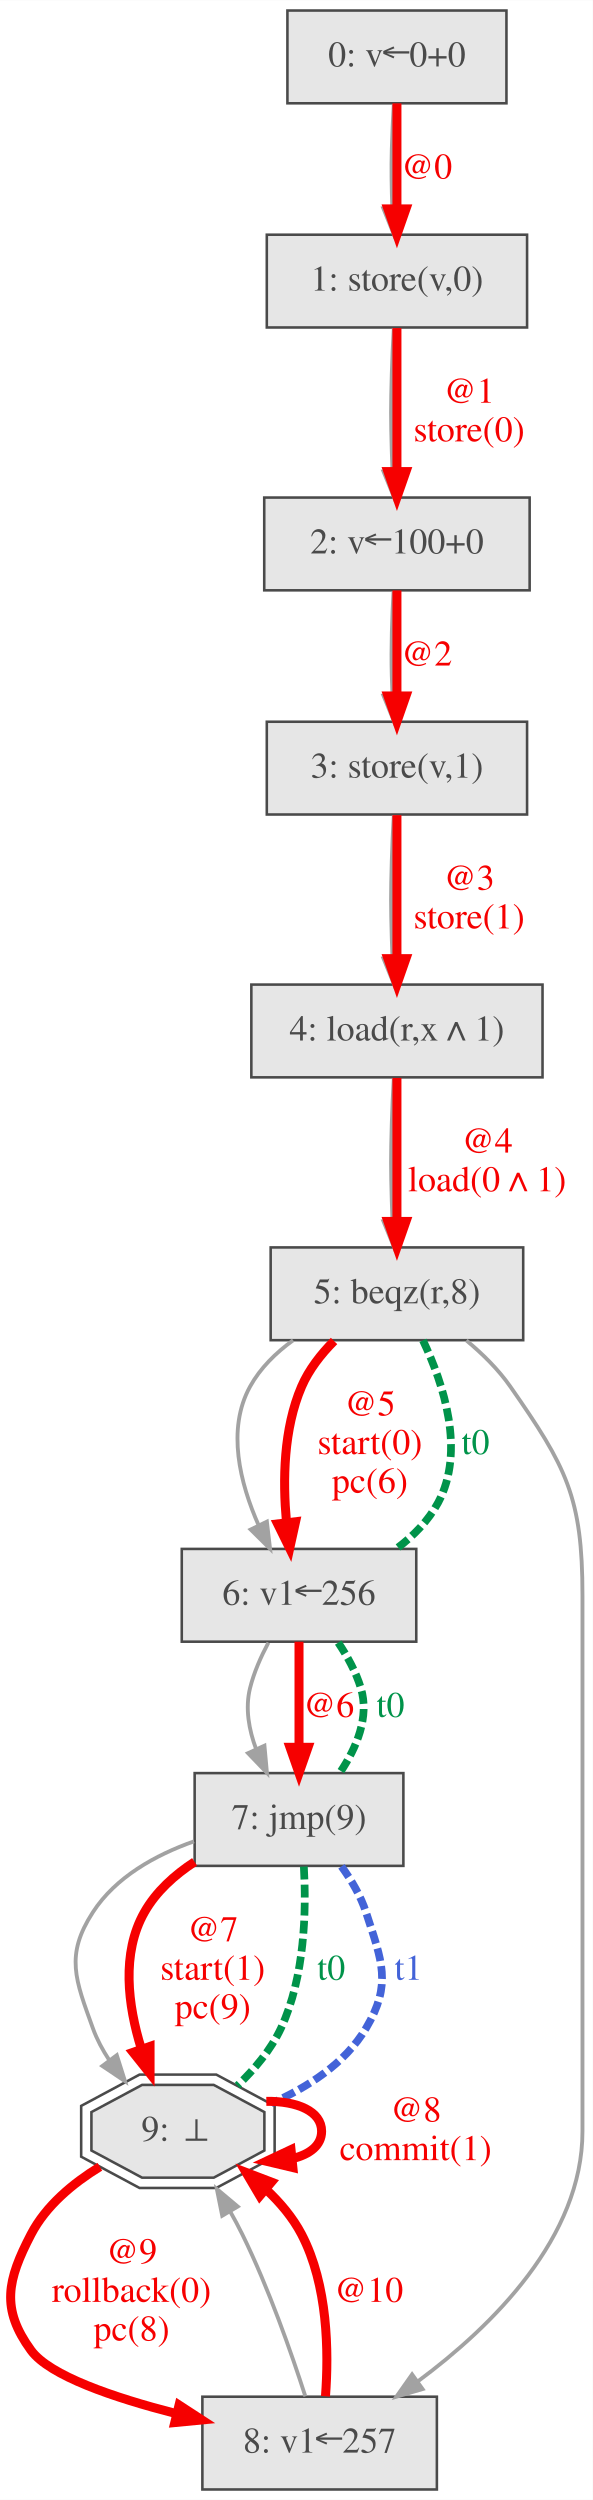
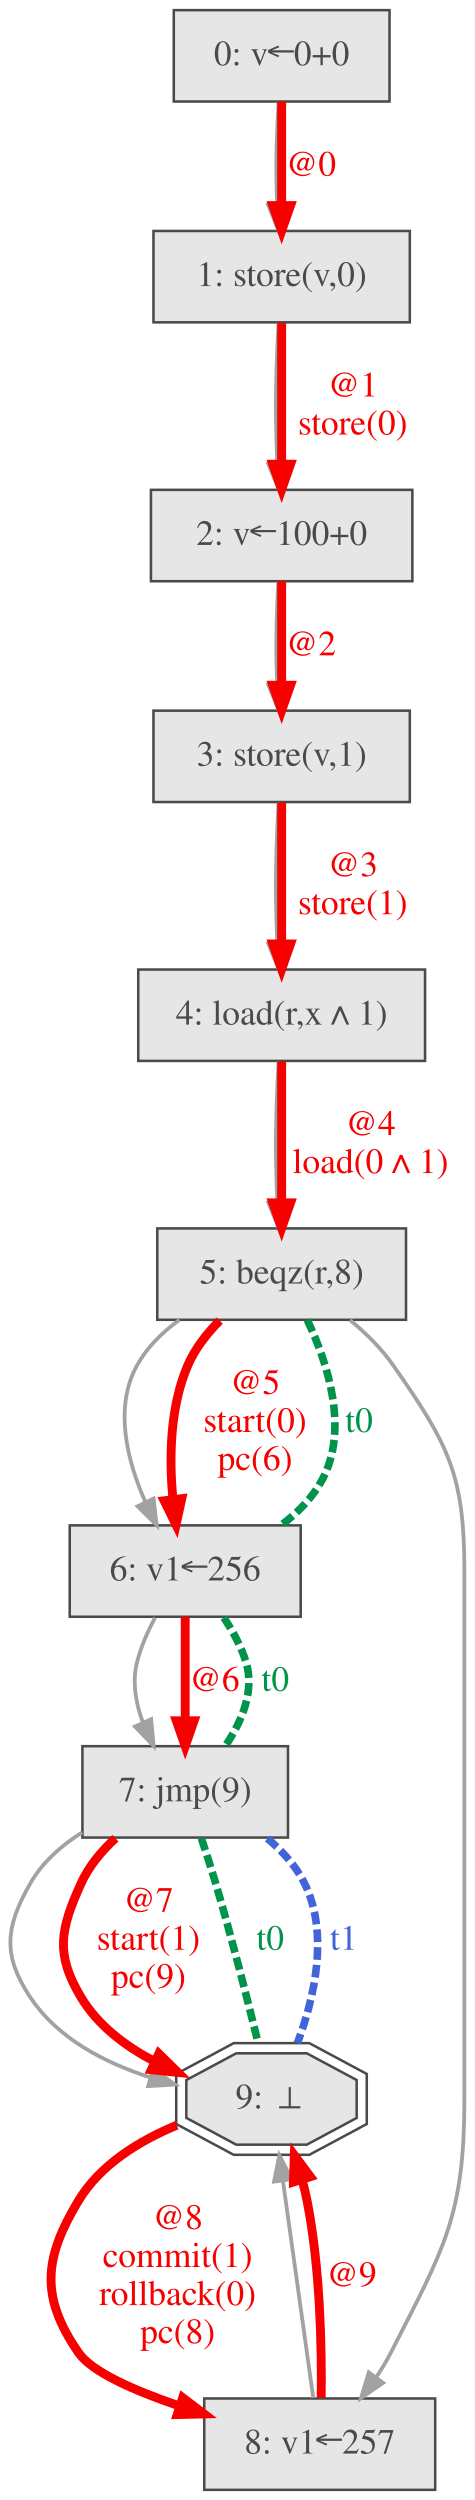
- <svg xmlns="http://www.w3.org/2000/svg" width="230pt" height="970pt" viewBox="0.00 0.00 230.04 970.00">
-   <g id="graph0" class="graph" transform="scale(1 1) rotate(0) translate(4 966)">
-     <polygon fill="#ffffff" stroke="transparent" points="-4,4 -4,-966 226.037,-966 226.037,4 -4,4" />
+ <svg xmlns="http://www.w3.org/2000/svg" width="187pt" height="985pt" viewBox="0.00 0.00 186.94 985.00">
+   <g id="graph0" class="graph" transform="scale(1 1) rotate(0) translate(4 981)">
+     <polygon fill="#ffffff" stroke="transparent" points="-4,4 -4,-981 182.939,-981 182.939,4 -4,4" />
    <g id="node1" class="node">
-       <polygon fill="#e6e6e6" stroke="#4a4a4a" points="192.537,-962 107.537,-962 107.537,-926 192.537,-926 192.537,-962" />
-       <text text-anchor="middle" x="150.037" y="-940.3" font-family="Times,serif" font-size="14.00" fill="#4a4a4a">0: v←0+0</text>
+       <polygon fill="#e6e6e6" stroke="#4a4a4a" points="149.439,-977 64.439,-977 64.439,-941 149.439,-941 149.439,-977" />
+       <text text-anchor="middle" x="106.939" y="-955.3" font-family="Times,serif" font-size="14.00" fill="#4a4a4a">0: v←0+0</text>
    </g>
    <g id="node2" class="node">
-       <polygon fill="#e6e6e6" stroke="#4a4a4a" points="200.537,-875 99.537,-875 99.537,-839 200.537,-839 200.537,-875" />
-       <text text-anchor="middle" x="150.037" y="-853.3" font-family="Times,serif" font-size="14.00" fill="#4a4a4a">1: store(v,0)</text>
+       <polygon fill="#e6e6e6" stroke="#4a4a4a" points="157.439,-890 56.439,-890 56.439,-854 157.439,-854 157.439,-890" />
+       <text text-anchor="middle" x="106.939" y="-868.3" font-family="Times,serif" font-size="14.00" fill="#4a4a4a">1: store(v,0)</text>
    </g>
    <g id="edge1" class="edge">
-       <path fill="none" stroke="#a2a2a2" stroke-width="1.5" d="M148.823,-925.694C148.5,-920.025 148.197,-913.757 148.037,-908 147.836,-900.74 147.968,-892.9 148.242,-885.596" />
-       <polygon fill="#a2a2a2" stroke="#a2a2a2" stroke-width="1.5" points="151.747,-885.563 148.721,-875.409 144.755,-885.234 151.747,-885.563" />
+       <path fill="none" stroke="#a2a2a2" stroke-width="1.5" d="M105.725,-940.694C105.402,-935.025 105.099,-928.757 104.939,-923 104.738,-915.74 104.87,-907.9 105.144,-900.596" />
+       <polygon fill="#a2a2a2" stroke="#a2a2a2" stroke-width="1.5" points="108.649,-900.563 105.622,-890.409 101.657,-900.234 108.649,-900.563" />
    </g>
    <g id="edge11" class="edge">
-       <path fill="none" stroke="#f60000" stroke-width="3.5" d="M150.037,-925.973C150.037,-914.192 150.037,-898.561 150.037,-885.158" />
-       <polygon fill="#f60000" stroke="#f60000" stroke-width="3.5" points="153.537,-885.003 150.037,-875.003 146.537,-885.003 153.537,-885.003" />
-       <text text-anchor="middle" x="161.537" y="-896.8" font-family="Times,serif" font-size="14.00" fill="#f60000">@0</text>
+       <path fill="none" stroke="#f60000" stroke-width="3.5" d="M106.939,-940.973C106.939,-929.192 106.939,-913.561 106.939,-900.158" />
+       <polygon fill="#f60000" stroke="#f60000" stroke-width="3.5" points="110.439,-900.003 106.939,-890.003 103.439,-900.003 110.439,-900.003" />
+       <text text-anchor="middle" x="118.439" y="-911.8" font-family="Times,serif" font-size="14.00" fill="#f60000">@0</text>
    </g>
    <g id="node3" class="node">
-       <polygon fill="#e6e6e6" stroke="#4a4a4a" points="201.537,-773 98.537,-773 98.537,-737 201.537,-737 201.537,-773" />
-       <text text-anchor="middle" x="150.037" y="-751.3" font-family="Times,serif" font-size="14.00" fill="#4a4a4a">2: v←100+0</text>
+       <polygon fill="#e6e6e6" stroke="#4a4a4a" points="158.439,-788 55.439,-788 55.439,-752 158.439,-752 158.439,-788" />
+       <text text-anchor="middle" x="106.939" y="-766.3" font-family="Times,serif" font-size="14.00" fill="#4a4a4a">2: v←100+0</text>
    </g>
    <g id="edge2" class="edge">
-       <path fill="none" stroke="#a2a2a2" stroke-width="1.5" d="M148.823,-838.694C148.5,-833.025 148.197,-826.757 148.037,-821 147.667,-807.672 147.667,-804.328 148.037,-791 148.105,-788.571 148.198,-786.052 148.307,-783.524" />
-       <polygon fill="#a2a2a2" stroke="#a2a2a2" stroke-width="1.5" points="151.814,-783.47 148.823,-773.306 144.823,-783.116 151.814,-783.47" />
+       <path fill="none" stroke="#a2a2a2" stroke-width="1.5" d="M105.725,-853.694C105.402,-848.025 105.099,-841.757 104.939,-836 104.569,-822.672 104.569,-819.328 104.939,-806 105.007,-803.571 105.1,-801.052 105.209,-798.524" />
+       <polygon fill="#a2a2a2" stroke="#a2a2a2" stroke-width="1.5" points="108.716,-798.47 105.725,-788.306 101.725,-798.116 108.716,-798.47" />
    </g>
    <g id="edge12" class="edge">
-       <path fill="none" stroke="#f60000" stroke-width="3.5" d="M150.037,-838.764C150.037,-823.317 150.037,-800.915 150.037,-783.164" />
-       <polygon fill="#f60000" stroke="#f60000" stroke-width="3.5" points="153.537,-783.078 150.037,-773.078 146.537,-783.078 153.537,-783.078" />
-       <text text-anchor="middle" x="178.037" y="-809.8" font-family="Times,serif" font-size="14.00" fill="#f60000">@1</text>
-       <text text-anchor="middle" x="178.037" y="-794.8" font-family="Times,serif" font-size="14.00" fill="#f60000">store(0)</text>
+       <path fill="none" stroke="#f60000" stroke-width="3.5" d="M106.939,-853.764C106.939,-838.317 106.939,-815.915 106.939,-798.164" />
+       <polygon fill="#f60000" stroke="#f60000" stroke-width="3.5" points="110.439,-798.078 106.939,-788.078 103.439,-798.078 110.439,-798.078" />
+       <text text-anchor="middle" x="134.939" y="-824.8" font-family="Times,serif" font-size="14.00" fill="#f60000">@1</text>
+       <text text-anchor="middle" x="134.939" y="-809.8" font-family="Times,serif" font-size="14.00" fill="#f60000">store(0)</text>
    </g>
    <g id="node4" class="node">
-       <polygon fill="#e6e6e6" stroke="#4a4a4a" points="200.537,-686 99.537,-686 99.537,-650 200.537,-650 200.537,-686" />
-       <text text-anchor="middle" x="150.037" y="-664.3" font-family="Times,serif" font-size="14.00" fill="#4a4a4a">3: store(v,1)</text>
+       <polygon fill="#e6e6e6" stroke="#4a4a4a" points="157.439,-701 56.439,-701 56.439,-665 157.439,-665 157.439,-701" />
+       <text text-anchor="middle" x="106.939" y="-679.3" font-family="Times,serif" font-size="14.00" fill="#4a4a4a">3: store(v,1)</text>
    </g>
    <g id="edge3" class="edge">
-       <path fill="none" stroke="#a2a2a2" stroke-width="1.5" d="M148.721,-736.591C148.178,-726.895 147.737,-714.806 148.037,-704 148.105,-701.571 148.198,-699.052 148.307,-696.524" />
-       <polygon fill="#a2a2a2" stroke="#a2a2a2" stroke-width="1.5" points="151.814,-696.47 148.823,-686.306 144.823,-696.116 151.814,-696.47" />
+       <path fill="none" stroke="#a2a2a2" stroke-width="1.5" d="M105.622,-751.591C105.079,-741.895 104.639,-729.806 104.939,-719 105.007,-716.571 105.1,-714.052 105.209,-711.524" />
+       <polygon fill="#a2a2a2" stroke="#a2a2a2" stroke-width="1.5" points="108.716,-711.47 105.725,-701.306 101.725,-711.116 108.716,-711.47" />
    </g>
    <g id="edge13" class="edge">
-       <path fill="none" stroke="#f60000" stroke-width="3.5" d="M150.037,-736.973C150.037,-725.192 150.037,-709.561 150.037,-696.158" />
-       <polygon fill="#f60000" stroke="#f60000" stroke-width="3.5" points="153.537,-696.003 150.037,-686.003 146.537,-696.003 153.537,-696.003" />
-       <text text-anchor="middle" x="161.537" y="-707.8" font-family="Times,serif" font-size="14.00" fill="#f60000">@2</text>
+       <path fill="none" stroke="#f60000" stroke-width="3.5" d="M106.939,-751.973C106.939,-740.192 106.939,-724.561 106.939,-711.158" />
+       <polygon fill="#f60000" stroke="#f60000" stroke-width="3.5" points="110.439,-711.003 106.939,-701.003 103.439,-711.003 110.439,-711.003" />
+       <text text-anchor="middle" x="118.439" y="-722.8" font-family="Times,serif" font-size="14.00" fill="#f60000">@2</text>
    </g>
    <g id="node5" class="node">
-       <polygon fill="#e6e6e6" stroke="#4a4a4a" points="206.537,-584 93.537,-584 93.537,-548 206.537,-548 206.537,-584" />
-       <text text-anchor="middle" x="150.037" y="-562.3" font-family="Times,serif" font-size="14.00" fill="#4a4a4a">4: load(r,x∧1)</text>
+       <polygon fill="#e6e6e6" stroke="#4a4a4a" points="163.439,-599 50.439,-599 50.439,-563 163.439,-563 163.439,-599" />
+       <text text-anchor="middle" x="106.939" y="-577.3" font-family="Times,serif" font-size="14.00" fill="#4a4a4a">4: load(r,x∧1)</text>
    </g>
    <g id="edge4" class="edge">
-       <path fill="none" stroke="#a2a2a2" stroke-width="1.5" d="M148.823,-649.694C148.5,-644.025 148.197,-637.757 148.037,-632 147.667,-618.672 147.667,-615.328 148.037,-602 148.105,-599.571 148.198,-597.052 148.307,-594.524" />
-       <polygon fill="#a2a2a2" stroke="#a2a2a2" stroke-width="1.5" points="151.814,-594.47 148.823,-584.306 144.823,-594.116 151.814,-594.47" />
+       <path fill="none" stroke="#a2a2a2" stroke-width="1.5" d="M105.725,-664.694C105.402,-659.025 105.099,-652.757 104.939,-647 104.569,-633.672 104.569,-630.328 104.939,-617 105.007,-614.571 105.1,-612.052 105.209,-609.524" />
+       <polygon fill="#a2a2a2" stroke="#a2a2a2" stroke-width="1.5" points="108.716,-609.47 105.725,-599.306 101.725,-609.116 108.716,-609.47" />
    </g>
    <g id="edge14" class="edge">
-       <path fill="none" stroke="#f60000" stroke-width="3.5" d="M150.037,-649.764C150.037,-634.317 150.037,-611.915 150.037,-594.164" />
-       <polygon fill="#f60000" stroke="#f60000" stroke-width="3.5" points="153.537,-594.078 150.037,-584.078 146.537,-594.078 153.537,-594.078" />
-       <text text-anchor="middle" x="178.037" y="-620.8" font-family="Times,serif" font-size="14.00" fill="#f60000">@3</text>
-       <text text-anchor="middle" x="178.037" y="-605.8" font-family="Times,serif" font-size="14.00" fill="#f60000">store(1)</text>
+       <path fill="none" stroke="#f60000" stroke-width="3.5" d="M106.939,-664.764C106.939,-649.317 106.939,-626.915 106.939,-609.164" />
+       <polygon fill="#f60000" stroke="#f60000" stroke-width="3.5" points="110.439,-609.078 106.939,-599.078 103.439,-609.078 110.439,-609.078" />
+       <text text-anchor="middle" x="134.939" y="-635.8" font-family="Times,serif" font-size="14.00" fill="#f60000">@3</text>
+       <text text-anchor="middle" x="134.939" y="-620.8" font-family="Times,serif" font-size="14.00" fill="#f60000">store(1)</text>
    </g>
    <g id="node6" class="node">
-       <polygon fill="#e6e6e6" stroke="#4a4a4a" points="199.037,-482 101.037,-482 101.037,-446 199.037,-446 199.037,-482" />
-       <text text-anchor="middle" x="150.037" y="-460.3" font-family="Times,serif" font-size="14.00" fill="#4a4a4a">5: beqz(r,8)</text>
+       <polygon fill="#e6e6e6" stroke="#4a4a4a" points="155.939,-497 57.939,-497 57.939,-461 155.939,-461 155.939,-497" />
+       <text text-anchor="middle" x="106.939" y="-475.3" font-family="Times,serif" font-size="14.00" fill="#4a4a4a">5: beqz(r,8)</text>
    </g>
    <g id="edge5" class="edge">
-       <path fill="none" stroke="#a2a2a2" stroke-width="1.5" d="M148.823,-547.694C148.5,-542.025 148.197,-535.757 148.037,-530 147.667,-516.672 147.667,-513.328 148.037,-500 148.105,-497.571 148.198,-495.052 148.307,-492.524" />
-       <polygon fill="#a2a2a2" stroke="#a2a2a2" stroke-width="1.5" points="151.814,-492.47 148.823,-482.306 144.823,-492.116 151.814,-492.47" />
+       <path fill="none" stroke="#a2a2a2" stroke-width="1.5" d="M105.725,-562.694C105.402,-557.025 105.099,-550.757 104.939,-545 104.569,-531.672 104.569,-528.328 104.939,-515 105.007,-512.571 105.1,-510.052 105.209,-507.524" />
+       <polygon fill="#a2a2a2" stroke="#a2a2a2" stroke-width="1.5" points="108.716,-507.47 105.725,-497.306 101.725,-507.116 108.716,-507.47" />
    </g>
    <g id="edge15" class="edge">
-       <path fill="none" stroke="#f60000" stroke-width="3.5" d="M150.037,-547.764C150.037,-532.317 150.037,-509.915 150.037,-492.164" />
-       <polygon fill="#f60000" stroke="#f60000" stroke-width="3.5" points="153.537,-492.078 150.037,-482.078 146.537,-492.078 153.537,-492.078" />
-       <text text-anchor="middle" x="185.037" y="-518.8" font-family="Times,serif" font-size="14.00" fill="#f60000">@4</text>
-       <text text-anchor="middle" x="185.037" y="-503.8" font-family="Times,serif" font-size="14.00" fill="#f60000">load(0∧1)</text>
+       <path fill="none" stroke="#f60000" stroke-width="3.5" d="M106.939,-562.764C106.939,-547.317 106.939,-524.915 106.939,-507.164" />
+       <polygon fill="#f60000" stroke="#f60000" stroke-width="3.5" points="110.439,-507.078 106.939,-497.078 103.439,-507.078 110.439,-507.078" />
+       <text text-anchor="middle" x="141.939" y="-533.8" font-family="Times,serif" font-size="14.00" fill="#f60000">@4</text>
+       <text text-anchor="middle" x="141.939" y="-518.8" font-family="Times,serif" font-size="14.00" fill="#f60000">load(0∧1)</text>
    </g>
    <g id="node7" class="node">
-       <polygon fill="#e6e6e6" stroke="#4a4a4a" points="157.537,-365 66.537,-365 66.537,-329 157.537,-329 157.537,-365" />
-       <text text-anchor="middle" x="112.037" y="-343.3" font-family="Times,serif" font-size="14.00" fill="#4a4a4a">6: v1←256</text>
+       <polygon fill="#e6e6e6" stroke="#4a4a4a" points="114.439,-380 23.439,-380 23.439,-344 114.439,-344 114.439,-380" />
+       <text text-anchor="middle" x="68.939" y="-358.3" font-family="Times,serif" font-size="14.00" fill="#4a4a4a">6: v1←256</text>
    </g>
    <g id="edge6" class="edge">
-       <path fill="none" stroke="#a2a2a2" stroke-width="1.5" d="M109.755,-445.966C103.046,-441.118 96.992,-435.175 93.037,-428 83.887,-411.398 89.112,-390.53 96.379,-374.133" />
-       <polygon fill="#a2a2a2" stroke="#a2a2a2" stroke-width="1.5" points="99.565,-375.584 100.799,-365.061 93.272,-372.517 99.565,-375.584" />
+       <path fill="none" stroke="#a2a2a2" stroke-width="1.5" d="M66.657,-460.966C59.948,-456.118 53.894,-450.175 49.939,-443 40.789,-426.398 46.014,-405.53 53.28,-389.133" />
+       <polygon fill="#a2a2a2" stroke="#a2a2a2" stroke-width="1.5" points="56.467,-390.584 57.701,-380.061 50.174,-387.517 56.467,-390.584" />
    </g>
    <g id="edge16" class="edge">
-       <path fill="none" stroke="#f60000" stroke-width="3.5" d="M125.632,-445.691C120.542,-440.574 115.867,-434.588 113.037,-428 106.002,-411.622 105.688,-391.605 107.165,-375.568" />
-       <polygon fill="#f60000" stroke="#f60000" stroke-width="3.5" points="110.693,-375.542 108.412,-365.195 103.743,-374.706 110.693,-375.542" />
-       <text text-anchor="middle" x="139.537" y="-416.8" font-family="Times,serif" font-size="14.00" fill="#f60000">@5</text>
-       <text text-anchor="middle" x="139.537" y="-401.8" font-family="Times,serif" font-size="14.00" fill="#f60000">start(0)</text>
-       <text text-anchor="middle" x="139.537" y="-386.8" font-family="Times,serif" font-size="14.00" fill="#f60000">pc(6)</text>
+       <path fill="none" stroke="#f60000" stroke-width="3.5" d="M82.533,-460.691C77.443,-455.574 72.769,-449.588 69.939,-443 62.904,-426.622 62.59,-406.605 64.066,-390.568" />
+       <polygon fill="#f60000" stroke="#f60000" stroke-width="3.5" points="67.595,-390.542 65.314,-380.195 60.645,-389.706 67.595,-390.542" />
+       <text text-anchor="middle" x="96.439" y="-431.8" font-family="Times,serif" font-size="14.00" fill="#f60000">@5</text>
+       <text text-anchor="middle" x="96.439" y="-416.8" font-family="Times,serif" font-size="14.00" fill="#f60000">start(0)</text>
+       <text text-anchor="middle" x="96.439" y="-401.8" font-family="Times,serif" font-size="14.00" fill="#f60000">pc(6)</text>
+     </g>
+     <g id="edge21" class="edge">
+       <path fill="none" stroke="#00934a" stroke-width="3" stroke-dasharray="5,2" d="M117.031,-460.93C125.135,-443.812 133.558,-417.842 122.939,-398 119.164,-390.947 113.33,-385.037 106.868,-380.178" />
+       <text text-anchor="middle" x="137.439" y="-416.8" font-family="Times,serif" font-size="14.00" fill="#00934a"> t0</text>
+     </g>
+     <g id="node8" class="node">
+       <polygon fill="#e6e6e6" stroke="#4a4a4a" points="167.439,-36 76.439,-36 76.439,0 167.439,0 167.439,-36" />
+       <text text-anchor="middle" x="121.939" y="-14.3" font-family="Times,serif" font-size="14.00" fill="#4a4a4a">8: v1←257</text>
+     </g>
+     <g id="edge7" class="edge">
+       <path fill="none" stroke="#a2a2a2" stroke-width="1.5" d="M133.872,-460.915C140.132,-455.718 146.31,-449.639 150.939,-443 172.727,-411.756 178.939,-400.09 178.939,-362 178.939,-362 178.939,-362 178.939,-154 178.939,-107.724 170.965,-95.223 149.939,-54 148.257,-50.703 146.256,-47.409 144.108,-44.227" />
+       <polygon fill="#a2a2a2" stroke="#a2a2a2" stroke-width="1.5" points="146.925,-42.151 138.198,-36.143 141.274,-46.282 146.925,-42.151" />
+     </g>
+     <g id="node9" class="node">
+       <polygon fill="#e6e6e6" stroke="#4a4a4a" points="109.439,-293 28.439,-293 28.439,-257 109.439,-257 109.439,-293" />
+       <text text-anchor="middle" x="68.939" y="-271.3" font-family="Times,serif" font-size="14.00" fill="#4a4a4a">7: jmp(9)</text>
+     </g>
+     <g id="edge8" class="edge">
+       <path fill="none" stroke="#a2a2a2" stroke-width="1.5" d="M57.063,-343.636C54.147,-338.177 51.434,-332.037 49.939,-326 47.99,-318.133 49.481,-309.811 52.325,-302.224" />
+       <polygon fill="#a2a2a2" stroke="#a2a2a2" stroke-width="1.5" points="55.523,-303.645 56.494,-293.095 49.156,-300.737 55.523,-303.645" />
+     </g>
+     <g id="edge17" class="edge">
+       <path fill="none" stroke="#f60000" stroke-width="3.5" d="M68.939,-343.974C68.939,-332.192 68.939,-316.561 68.939,-303.158" />
+       <polygon fill="#f60000" stroke="#f60000" stroke-width="3.5" points="72.439,-303.003 68.939,-293.003 65.439,-303.003 72.439,-303.003" />
+       <text text-anchor="middle" x="80.439" y="-314.8" font-family="Times,serif" font-size="14.00" fill="#f60000">@6</text>
    </g>
    <g id="edge22" class="edge">
-       <path fill="none" stroke="#00934a" stroke-width="3" stroke-dasharray="5,2" d="M160.129,-445.93C168.233,-428.812 176.656,-402.842 166.037,-383 162.263,-375.947 156.428,-370.037 149.966,-365.178" />
-       <text text-anchor="middle" x="180.537" y="-401.8" font-family="Times,serif" font-size="14.00" fill="#00934a"> t0</text>
+       <path fill="none" stroke="#00934a" stroke-width="3" stroke-dasharray="5,2" d="M84.157,-343.638C87.744,-338.274 91.067,-332.183 92.939,-326 96.342,-314.761 91.281,-302.853 84.944,-293.372" />
+       <text text-anchor="middle" x="104.439" y="-314.8" font-family="Times,serif" font-size="14.00" fill="#00934a"> t0</text>
    </g>
-     <g id="node8" class="node">
-       <polygon fill="#e6e6e6" stroke="#4a4a4a" points="165.537,-36 74.537,-36 74.537,0 165.537,0 165.537,-36" />
-       <text text-anchor="middle" x="120.037" y="-14.3" font-family="Times,serif" font-size="14.00" fill="#4a4a4a">8: v1←257</text>
+     <g id="node10" class="node">
+       <polygon fill="#e6e6e6" stroke="#4a4a4a" points="136.5,-146.544 136.5,-161.456 116.841,-172 89.038,-172 69.378,-161.456 69.378,-146.544 89.038,-136 116.841,-136 136.5,-146.544" />
+       <polygon fill="none" stroke="#4a4a4a" points="140.476,-144.144 140.476,-163.856 117.834,-176 88.044,-176 65.402,-163.856 65.402,-144.144 88.044,-132 117.834,-132 140.476,-144.144" />
+       <text text-anchor="middle" x="102.939" y="-150.3" font-family="Times,serif" font-size="14.00" fill="#4a4a4a">9: ⊥</text>
    </g>
-     <g id="edge7" class="edge">
-       <path fill="none" stroke="#a2a2a2" stroke-width="1.5" d="M176.97,-445.915C183.23,-440.718 189.408,-434.639 194.037,-428 215.825,-396.756 222.037,-385.09 222.037,-347 222.037,-347 222.037,-347 222.037,-139 222.037,-97.864 187.149,-63.457 158.18,-41.979" />
-       <polygon fill="#a2a2a2" stroke="#a2a2a2" stroke-width="1.5" points="159.986,-38.967 149.814,-36.002 155.917,-44.663 159.986,-38.967" />
+     <g id="edge10" class="edge">
+       <path fill="none" stroke="#a2a2a2" stroke-width="1.5" d="M119.394,-36.221C116.34,-58.077 111.167,-95.104 107.436,-121.815" />
+       <polygon fill="#a2a2a2" stroke="#a2a2a2" stroke-width="1.5" points="103.951,-121.459 106.034,-131.847 110.884,-122.427 103.951,-121.459" />
    </g>
-     <g id="node9" class="node">
-       <polygon fill="#e6e6e6" stroke="#4a4a4a" points="152.537,-278 71.537,-278 71.537,-242 152.537,-242 152.537,-278" />
-       <text text-anchor="middle" x="112.037" y="-256.3" font-family="Times,serif" font-size="14.00" fill="#4a4a4a">7: jmp(9)</text>
+     <g id="edge20" class="edge">
+       <path fill="none" stroke="#f60000" stroke-width="3.5" d="M122.519,-36.236C122.784,-55.688 122.193,-87.309 116.939,-114 116.411,-116.682 115.742,-119.429 114.982,-122.164" />
+       <polygon fill="#f60000" stroke="#f60000" stroke-width="3.5" points="111.586,-121.298 111.935,-131.887 118.266,-123.391 111.586,-121.298" />
+       <text text-anchor="middle" x="134.439" y="-80.3" font-family="Times,serif" font-size="14.00" fill="#f60000">@9</text>
    </g>
-     <g id="edge8" class="edge">
-       <path fill="none" stroke="#a2a2a2" stroke-width="1.5" d="M100.161,-328.636C97.245,-323.177 94.533,-317.037 93.037,-311 91.089,-303.133 92.579,-294.811 95.423,-287.224" />
-       <polygon fill="#a2a2a2" stroke="#a2a2a2" stroke-width="1.5" points="98.622,-288.645 99.592,-278.095 92.254,-285.737 98.622,-288.645" />
+     <g id="edge9" class="edge">
+       <path fill="none" stroke="#a2a2a2" stroke-width="1.5" d="M28.375,-259.07C20.216,-253.925 12.695,-247.329 7.939,-239 -1.978,-221.632 -3.124,-210.662 7.939,-194 18.63,-177.899 37.208,-168.264 55.116,-162.505" />
+       <polygon fill="#a2a2a2" stroke="#a2a2a2" stroke-width="1.5" points="56.294,-165.809 64.942,-159.688 54.365,-159.08 56.294,-165.809" />
    </g>
-     <g id="edge17" class="edge">
-       <path fill="none" stroke="#f60000" stroke-width="3.5" d="M112.037,-328.974C112.037,-317.192 112.037,-301.561 112.037,-288.158" />
-       <polygon fill="#f60000" stroke="#f60000" stroke-width="3.5" points="115.537,-288.003 112.037,-278.003 108.537,-288.003 115.537,-288.003" />
-       <text text-anchor="middle" x="123.537" y="-299.8" font-family="Times,serif" font-size="14.00" fill="#f60000">@6</text>
+     <g id="edge18" class="edge">
+       <path fill="none" stroke="#f60000" stroke-width="3.5" d="M41.458,-256.752C35.983,-251.702 30.986,-245.731 27.939,-239 19.691,-220.78 17.649,-211.15 27.939,-194 34.589,-182.917 45.468,-174.735 56.903,-168.767" />
+       <polygon fill="#f60000" stroke="#f60000" stroke-width="3.5" points="58.556,-171.858 66.123,-164.442 55.584,-165.52 58.556,-171.858" />
+       <text text-anchor="middle" x="54.439" y="-227.8" font-family="Times,serif" font-size="14.00" fill="#f60000">@7</text>
+       <text text-anchor="middle" x="54.439" y="-212.8" font-family="Times,serif" font-size="14.00" fill="#f60000">start(1)</text>
+       <text text-anchor="middle" x="54.439" y="-197.8" font-family="Times,serif" font-size="14.00" fill="#f60000">pc(9)</text>
    </g>
    <g id="edge23" class="edge">
-       <path fill="none" stroke="#00934a" stroke-width="3" stroke-dasharray="5,2" d="M127.255,-328.638C130.843,-323.274 134.165,-317.183 136.037,-311 139.44,-299.761 134.379,-287.853 128.042,-278.372" />
-       <text text-anchor="middle" x="147.537" y="-299.8" font-family="Times,serif" font-size="14.00" fill="#00934a"> t0</text>
-     </g>
-     <g id="node10" class="node">
-       <polygon fill="#e6e6e6" stroke="#4a4a4a" points="98.599,-131.544 98.599,-146.456 78.939,-157 51.136,-157 31.476,-146.456 31.476,-131.544 51.136,-121 78.939,-121 98.599,-131.544" />
-       <polygon fill="none" stroke="#4a4a4a" points="102.574,-129.144 102.574,-148.856 79.932,-161 50.142,-161 27.501,-148.856 27.501,-129.144 50.142,-117 79.932,-117 102.574,-129.144" />
-       <text text-anchor="middle" x="65.037" y="-135.3" font-family="Times,serif" font-size="14.00" fill="#4a4a4a">9: ⊥</text>
-     </g>
-     <g id="edge10" class="edge">
-       <path fill="none" stroke="#a2a2a2" stroke-width="1.5" d="M114.499,-36.134C109.122,-52.844 100.287,-78.138 90.037,-99 88.593,-101.94 86.99,-104.938 85.312,-107.904" />
-       <polygon fill="#a2a2a2" stroke="#a2a2a2" stroke-width="1.5" points="82.236,-106.229 80.143,-116.615 88.256,-109.801 82.236,-106.229" />
-     </g>
-     <g id="edge21" class="edge">
-       <path fill="none" stroke="#f60000" stroke-width="3.5" d="M122.308,-36.158C123.602,-53.341 123.293,-79.355 113.037,-99 109.621,-105.545 104.628,-111.437 99.138,-116.561" />
-       <polygon fill="#f60000" stroke="#f60000" stroke-width="3.5" points="96.825,-113.933 91.446,-123.061 101.344,-119.28 96.825,-113.933" />
-       <text text-anchor="middle" x="139.037" y="-72.8" font-family="Times,serif" font-size="14.00" fill="#f60000">@10</text>
-     </g>
-     <g id="edge9" class="edge">
-       <path fill="none" stroke="#a2a2a2" stroke-width="1.5" d="M71.275,-251.518C56.313,-246.219 40.886,-237.685 32.037,-224 21.178,-207.205 25.275,-197.822 32.037,-179 33.586,-174.69 35.822,-170.513 38.412,-166.586" />
-       <polygon fill="#a2a2a2" stroke="#a2a2a2" stroke-width="1.5" points="41.322,-168.539 44.516,-158.437 35.719,-164.343 41.322,-168.539" />
-     </g>
-     <g id="edge18" class="edge">
-       <path fill="none" stroke="#f60000" stroke-width="3.5" d="M71.508,-243.55C63.722,-238.471 56.586,-232.034 52.037,-224 43.023,-208.078 45.619,-187.919 50.776,-171.229" />
-       <polygon fill="#f60000" stroke="#f60000" stroke-width="3.5" points="54.232,-171.949 54.236,-161.355 47.626,-169.634 54.232,-171.949" />
-       <text text-anchor="middle" x="78.537" y="-212.8" font-family="Times,serif" font-size="14.00" fill="#f60000">@7</text>
-       <text text-anchor="middle" x="78.537" y="-197.8" font-family="Times,serif" font-size="14.00" fill="#f60000">start(1)</text>
-       <text text-anchor="middle" x="78.537" y="-182.8" font-family="Times,serif" font-size="14.00" fill="#f60000">pc(9)</text>
+       <path fill="none" stroke="#00934a" stroke-width="3" stroke-dasharray="5,2" d="M75.288,-256.762C77.187,-251.096 79.22,-244.812 80.939,-239 87.207,-217.805 93.432,-193.35 97.653,-176.129" />
+       <text text-anchor="middle" x="102.439" y="-212.8" font-family="Times,serif" font-size="14.00" fill="#00934a"> t0</text>
    </g>
    <g id="edge24" class="edge">
-       <path fill="none" stroke="#00934a" stroke-width="3" stroke-dasharray="5,2" d="M113.922,-241.715C114.899,-224.673 114.332,-198.961 105.037,-179 101.14,-170.631 94.712,-163.015 88.137,-156.727" />
-       <text text-anchor="middle" x="124.537" y="-197.8" font-family="Times,serif" font-size="14.00" fill="#00934a"> t0</text>
-     </g>
-     <g id="edge25" class="edge">
-       <path fill="none" stroke="#4363d8" stroke-width="3" stroke-dasharray="5,2" d="M128.507,-241.804C132.394,-236.441 135.997,-230.309 138.037,-224 144.191,-204.97 148.23,-196.208 138.037,-179 129.936,-165.323 115.318,-156.014 101.281,-149.845" />
-       <text text-anchor="middle" x="154.537" y="-197.8" font-family="Times,serif" font-size="14.00" fill="#4363d8"> t1</text>
-     </g>
-     <g id="edge20" class="edge">
-       <path fill="none" stroke="#f60000" stroke-width="3.5" d="M34.75,-125.239C24.332,-118.849 13.837,-110.155 8.037,-99 -1.188,-81.255 -3.744,-70.162 8.037,-54 15.201,-44.172 39.938,-35.697 64.348,-29.444" />
-       <polygon fill="#f60000" stroke="#f60000" stroke-width="3.5" points="65.492,-32.767 74.371,-26.987 63.826,-25.968 65.492,-32.767" />
-       <text text-anchor="middle" x="47.037" y="-87.8" font-family="Times,serif" font-size="14.00" fill="#f60000">@9</text>
-       <text text-anchor="middle" x="47.037" y="-72.8" font-family="Times,serif" font-size="14.00" fill="#f60000">rollback(0)</text>
-       <text text-anchor="middle" x="47.037" y="-57.8" font-family="Times,serif" font-size="14.00" fill="#f60000">pc(8)</text>
+       <path fill="none" stroke="#4363d8" stroke-width="3" stroke-dasharray="5,2" d="M101.323,-256.627C107.225,-251.705 112.572,-245.82 115.939,-239 125.72,-219.189 119.847,-193.875 113.15,-176.042" />
+       <text text-anchor="middle" x="131.439" y="-212.8" font-family="Times,serif" font-size="14.00" fill="#4363d8"> t1</text>
    </g>
    <g id="edge19" class="edge">
-       <path fill="none" stroke="#f60000" stroke-width="3.5" d="M99.346,-150.622C111.218,-150.745 120.805,-146.871 120.805,-139 120.805,-133.589 116.273,-130.066 109.584,-128.434" />
-       <polygon fill="#f60000" stroke="#f60000" stroke-width="3.5" points="109.652,-124.922 99.346,-127.378 108.934,-131.885 109.652,-124.922" />
-       <text text-anchor="middle" x="157.305" y="-142.8" font-family="Times,serif" font-size="14.00" fill="#f60000">@8</text>
-       <text text-anchor="middle" x="157.305" y="-127.8" font-family="Times,serif" font-size="14.00" fill="#f60000">commit(1)</text>
+       <path fill="none" stroke="#f60000" stroke-width="3.5" d="M65.646,-143.675C50.917,-137.571 35.493,-128.168 26.939,-114 13.157,-91.171 11.788,-75.944 26.939,-54 32.118,-46.499 48.601,-39.187 66.416,-33.133" />
+       <polygon fill="#f60000" stroke="#f60000" stroke-width="3.5" points="67.951,-36.316 76.387,-29.907 65.795,-29.656 67.951,-36.316" />
+       <text text-anchor="middle" x="65.939" y="-102.8" font-family="Times,serif" font-size="14.00" fill="#f60000">@8</text>
+       <text text-anchor="middle" x="65.939" y="-87.8" font-family="Times,serif" font-size="14.00" fill="#f60000">commit(1)</text>
+       <text text-anchor="middle" x="65.939" y="-72.8" font-family="Times,serif" font-size="14.00" fill="#f60000">rollback(0)</text>
+       <text text-anchor="middle" x="65.939" y="-57.8" font-family="Times,serif" font-size="14.00" fill="#f60000">pc(8)</text>
    </g>
  </g>
</svg>
